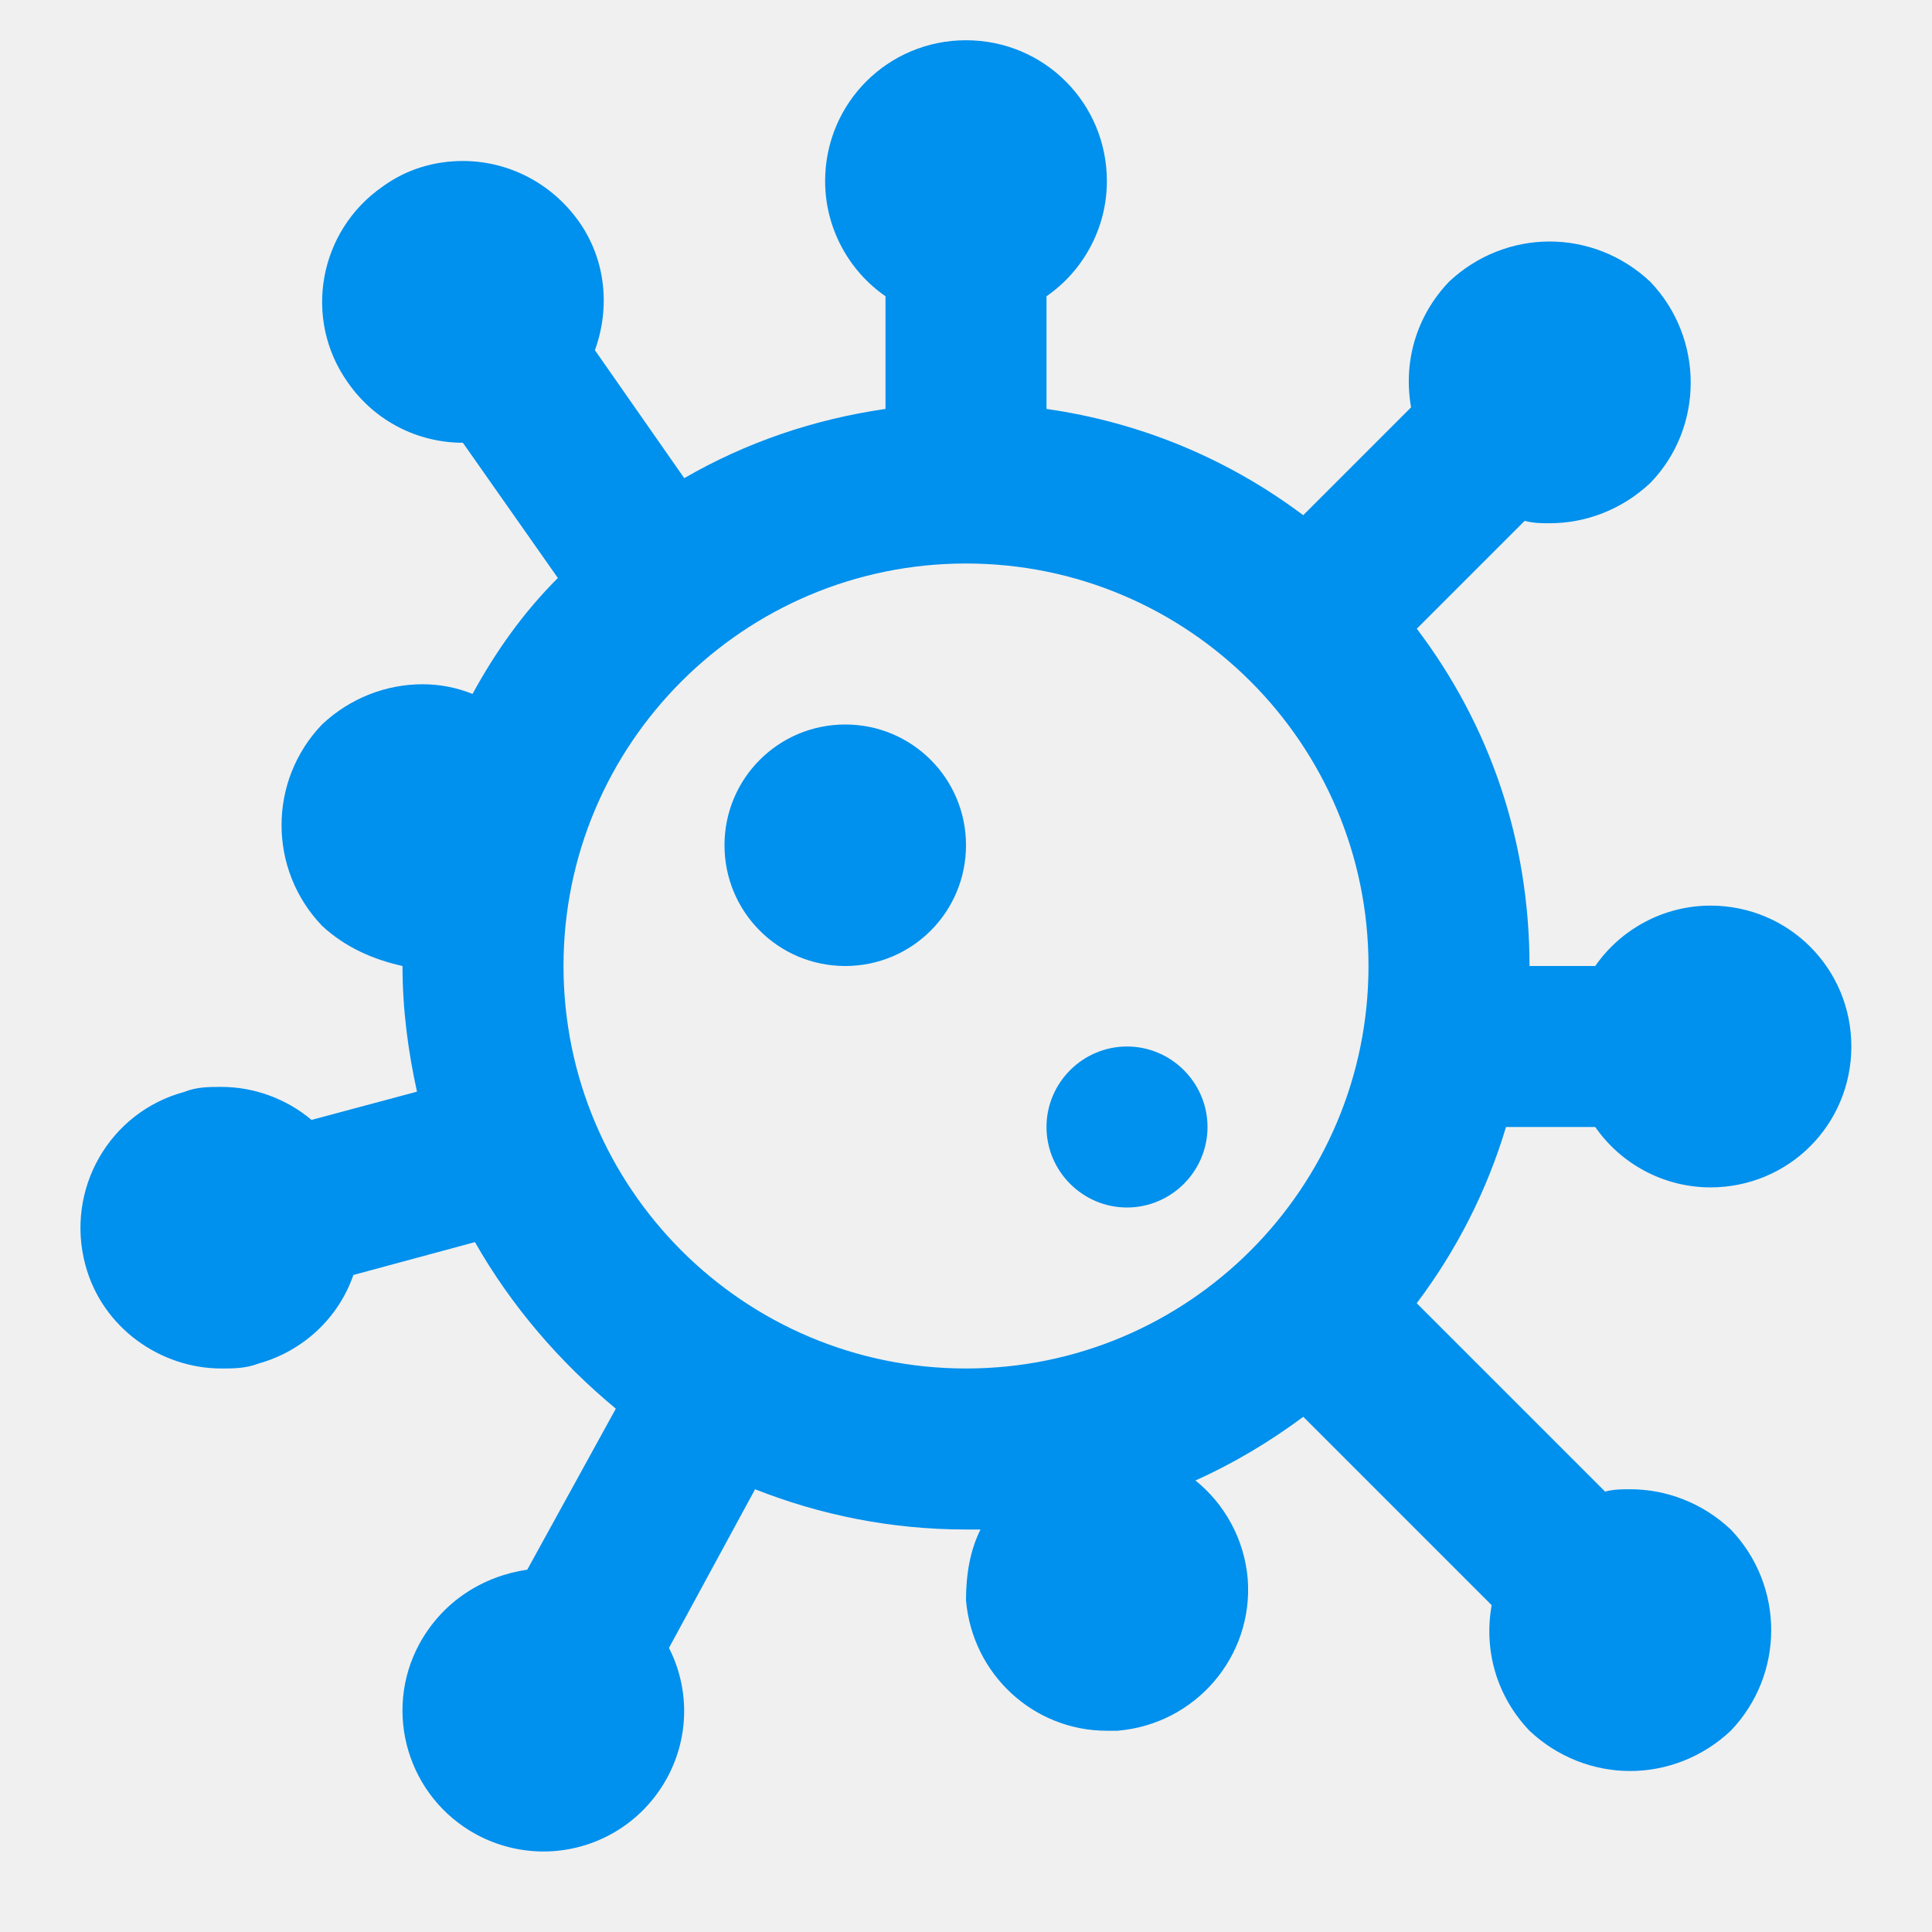
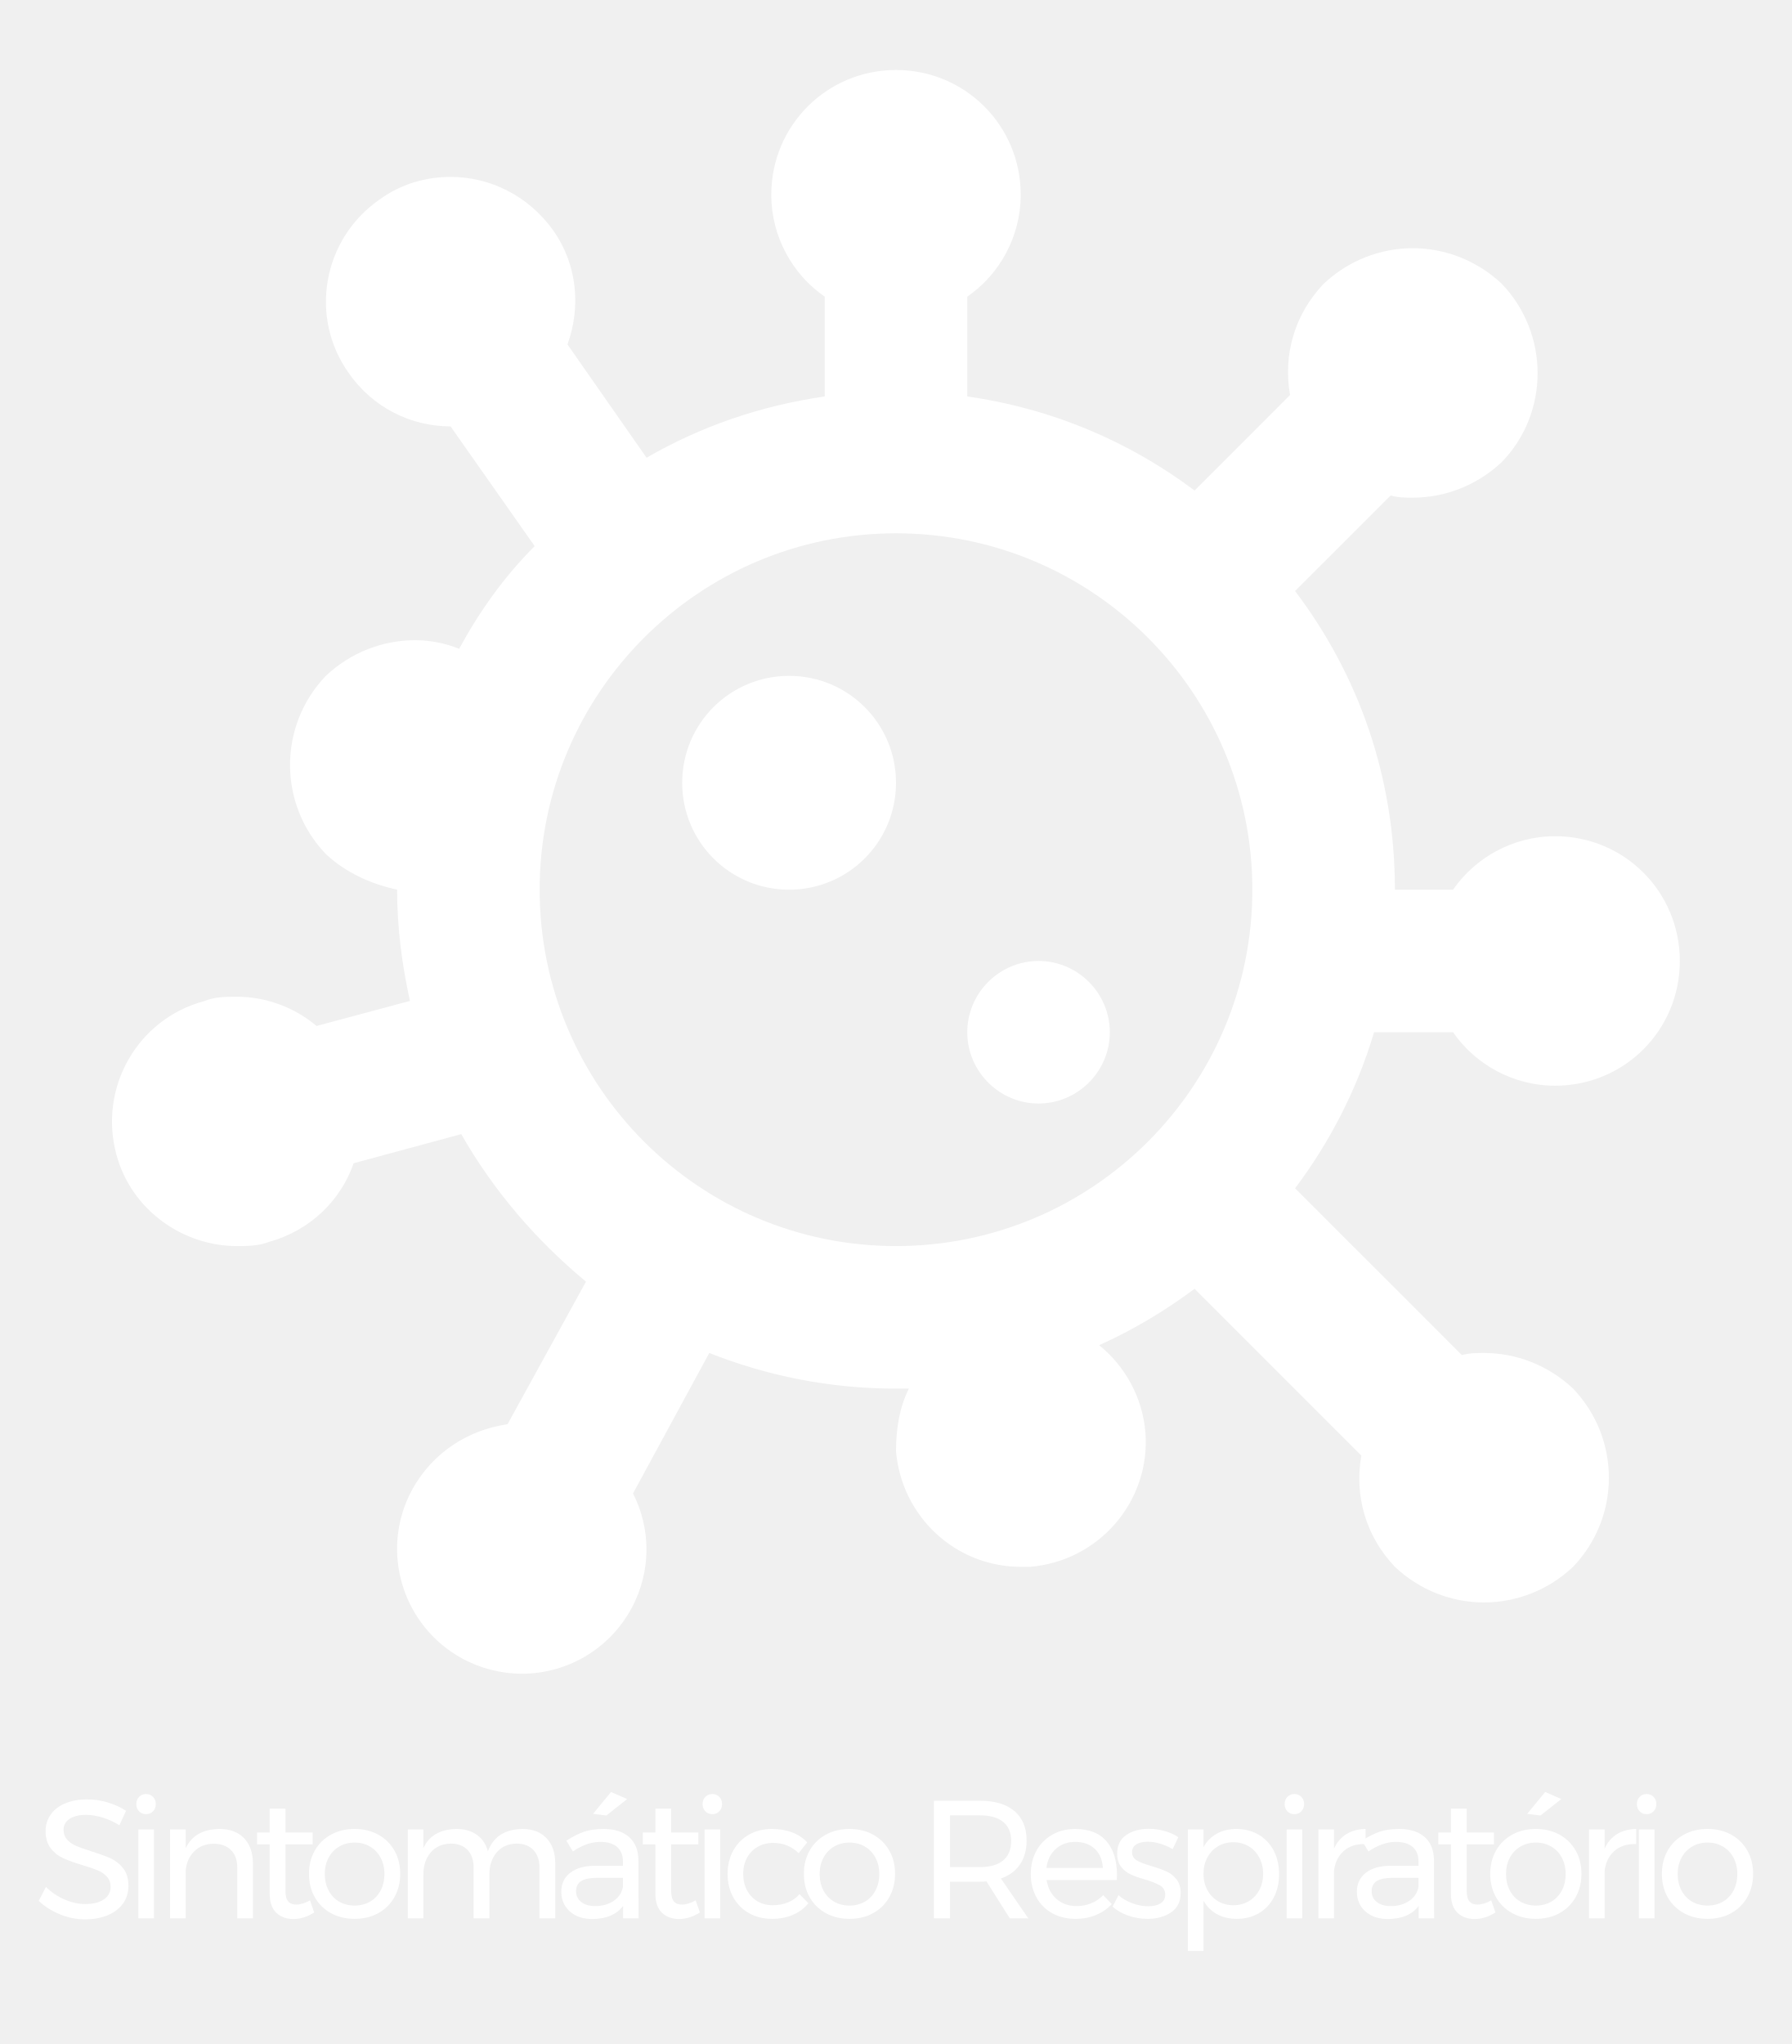
- <svg xmlns="http://www.w3.org/2000/svg" version="1.1" id="Layer_1" x="0px" y="0px" width="24px" height="24px" viewBox="0 0 24 24" enable-background="new 0 0 24 24" xml:space="preserve">
-   <path fill="#0090ED" d="M12,0.5c-0.97,0-1.75,0.78-1.75,1.75c0,0.59,0.3,1.12,0.75,1.43v1.4C10.1,5.21,9.26,5.5,8.5,5.94L7.39,4.35  c0.19-0.52,0.14-1.12-0.2-1.6C6.84,2.26,6.3,2,5.75,2c-0.35,0-0.7,0.1-1,0.32C3.96,2.87,3.76,3.96,4.32,4.75  C4.66,5.24,5.2,5.5,5.75,5.5l1.18,1.68C6.5,7.61,6.16,8.09,5.87,8.62C5.67,8.54,5.46,8.5,5.25,8.5C4.8,8.5,4.35,8.67,4,9  c-0.67,0.7-0.67,1.8,0,2.5c0.29,0.27,0.64,0.42,1,0.5l0,0c0,0.54,0.07,1.061,0.18,1.561l-1.31,0.351  c-0.31-0.261-0.71-0.41-1.12-0.41c-0.15,0-0.31,0-0.46,0.062c-0.93,0.25-1.481,1.209-1.23,2.148C1.27,16.5,2,17,2.75,17  c0.15,0,0.3,0,0.46-0.061c0.57-0.16,1-0.58,1.18-1.101L5.9,15.43c0.45,0.791,1.05,1.489,1.75,2.069l-1.1,2  C6,19.58,5.5,19.891,5.21,20.42c-0.46,0.85-0.14,1.91,0.71,2.37C6.18,22.93,6.47,23,6.75,23c0.62,0,1.22-0.33,1.54-0.92  c0.28-0.52,0.27-1.12,0.02-1.609L9.38,18.5C10.19,18.82,11.07,19,12,19c0.06,0,0.12,0,0.18,0C12.05,19.26,12,19.561,12,19.88  c0.08,0.92,0.84,1.62,1.75,1.62c0.04,0,0.09,0,0.13,0c0.97-0.08,1.69-0.92,1.62-1.88c-0.04-0.5-0.29-0.94-0.65-1.229  c0.471-0.211,0.92-0.479,1.34-0.791l2.34,2.34C18.43,20.5,18.59,21.07,19,21.5c0.35,0.33,0.8,0.5,1.25,0.5s0.9-0.17,1.25-0.5  c0.67-0.7,0.67-1.8,0-2.5c-0.35-0.33-0.8-0.5-1.25-0.5c-0.1,0-0.2,0-0.311,0.029l-2.34-2.34c0.489-0.649,0.871-1.391,1.109-2.189  h1.109c0.311,0.45,0.841,0.75,1.431,0.75c0.972,0,1.75-0.779,1.75-1.75c0-0.97-0.778-1.75-1.75-1.75c-0.59,0-1.12,0.3-1.431,0.75H19  c0-1.57-0.5-3-1.4-4.19l1.34-1.34C19.05,6.5,19.15,6.5,19.25,6.5c0.45,0,0.9-0.17,1.25-0.5c0.67-0.69,0.67-1.8,0-2.5  C20.15,3.17,19.7,3,19.25,3S18.35,3.17,18,3.5c-0.41,0.43-0.57,1-0.471,1.56l-1.34,1.34c-0.92-0.69-2-1.15-3.189-1.32v-1.4  c0.45-0.31,0.75-0.84,0.75-1.43C13.75,1.28,12.971,0.5,12,0.5 M12,17c-2.76,0-5-2.24-5-5c0-2.76,2.24-5,5-5s5,2.24,5,5  C17,14.76,14.76,17,12,17 M10.5,9C9.67,9,9,9.67,9,10.5S9.67,12,10.5,12s1.5-0.67,1.5-1.5S11.33,9,10.5,9 M14,13c-0.55,0-1,0.45-1,1  s0.45,1,1,1s1-0.45,1-1S14.55,13,14,13z" />
+ <svg xmlns="http://www.w3.org/2000/svg" version="1.1" id="Layer_1" x="0px" y="0px" width="256px" height="292px" viewBox="-116 -134 256 292" enable-background="new -116 -134 256 292" xml:space="preserve">
+   <path fill="#FFFFFF" d="M12.013-124c-9.879,0-17.819,7.945-17.819,17.819c0,6.006,3.053,11.406,7.637,14.563v14.254  c-9.164,1.323-17.72,4.276-25.456,8.756l-11.301-16.189c1.934-5.295,1.422-11.405-2.039-16.292  c-3.565-4.992-9.063-7.637-14.662-7.637c-3.564,0-7.129,1.02-10.183,3.257c-8.044,5.603-10.083,16.701-4.38,24.745  c3.465,4.992,8.964,7.637,14.563,7.637l12.017,17.108c-4.38,4.375-7.841,9.263-10.794,14.662c-2.039-0.815-4.177-1.223-6.314-1.223  c-4.584,0-9.164,1.73-12.729,5.091c-6.821,7.129-6.821,18.326,0,25.456c2.953,2.75,6.518,4.276,10.183,5.091l0,0  c0,5.499,0.711,10.799,1.834,15.89l-13.34,3.579c-3.157-2.664-7.229-4.176-11.405-4.176c-1.526,0-3.157,0-4.684,0.637  c-9.471,2.545-15.08,12.311-12.524,21.866c2.138,8.023,9.571,13.115,17.208,13.115c1.526,0,3.053,0,4.684-0.616  c5.802-1.631,10.183-5.905,12.017-11.217l15.374-4.156c4.584,8.055,10.694,15.165,17.819,21.07l-11.202,20.366  c-5.598,0.825-10.689,3.987-13.643,9.376c-4.684,8.651-1.427,19.45,7.229,24.134c2.65,1.422,5.603,2.138,8.452,2.138  c6.314,0,12.425-3.36,15.682-9.367c2.849-5.289,2.75-11.405,0.204-16.388l10.894-20.066c8.249,3.263,17.208,5.092,26.679,5.092  c0.611,0,1.223,0,1.835,0c-1.327,2.645-1.835,5.707-1.835,8.96c0.815,9.367,8.552,16.497,17.819,16.497c0.408,0,0.915,0,1.322,0  c9.875-0.816,17.213-9.369,16.497-19.144c-0.407-5.091-2.953-9.574-6.622-12.519c4.793-2.147,9.366-4.872,13.643-8.055  l23.825,23.826c-1.014,5.708,0.616,11.515,4.793,15.891c3.56,3.359,8.144,5.091,12.728,5.091s9.169-1.731,12.729-5.091  c6.821-7.13,6.821-18.327,0-25.457c-3.56-3.36-8.145-5.092-12.729-5.092c-1.014,0-2.038,0-3.161,0.3L69.03,35.757  c4.973-6.613,8.87-14.171,11.287-22.294h11.285c3.173,4.584,8.572,7.638,14.578,7.638c9.904,0,17.819-7.937,17.819-17.82  c0-9.875-7.915-17.82-17.819-17.82c-6.006,0-11.405,3.053-14.578,7.637H83.29c0-15.985-5.091-30.547-14.26-42.664l13.644-13.647  c1.123,0.308,2.147,0.308,3.161,0.308c4.584,0,9.169-1.73,12.729-5.091c6.822-7.025,6.822-18.326,0-25.456  c-3.56-3.361-8.145-5.091-12.729-5.091c-4.583,0-9.167,1.73-12.728,5.091c-4.176,4.38-5.808,10.182-4.793,15.885L54.672-63.925  c-9.367-7.025-20.365-11.708-32.477-13.439v-14.254c4.584-3.157,7.637-8.557,7.637-14.563C29.832-116.055,21.896-124,12.013-124   M12.013,44.01c-28.101,0-50.912-22.811-50.912-50.912s22.811-50.912,50.912-50.912c28.102,0,50.912,22.811,50.912,50.912  S40.114,44.01,12.013,44.01 M-3.261-37.449c-8.452,0-15.273,6.821-15.273,15.274c0,8.452,6.821,15.273,15.273,15.273  c8.453,0,15.274-6.821,15.274-15.273C12.013-30.628,5.191-37.449-3.261-37.449 M32.378,3.281c-5.599,0-10.183,4.584-10.183,10.182  c0,5.599,4.584,10.183,10.183,10.183s10.183-4.584,10.183-10.183C42.561,7.865,37.977,3.281,32.378,3.281z" />
+   <g>
+     <path fill="#FFFFFF" d="M-101.385,125.636c-0.84-0.248-1.612-0.372-2.316-0.372c-0.976,0-1.756,0.188-2.34,0.564   c-0.584,0.376-0.876,0.892-0.876,1.548c0,0.592,0.176,1.076,0.528,1.452s0.784,0.672,1.296,0.888s1.224,0.468,2.136,0.756   c1.136,0.353,2.056,0.688,2.76,1.008c0.704,0.32,1.304,0.797,1.8,1.429c0.496,0.632,0.744,1.468,0.744,2.508   c0,0.96-0.26,1.8-0.78,2.52c-0.52,0.721-1.248,1.276-2.184,1.668c-0.936,0.393-2.012,0.588-3.228,0.588   c-1.232,0-2.432-0.239-3.6-0.72c-1.168-0.479-2.176-1.119-3.024-1.92l1.032-1.992c0.8,0.784,1.7,1.389,2.7,1.813   c1,0.424,1.972,0.636,2.916,0.636c1.12,0,2.004-0.22,2.652-0.66c0.648-0.439,0.972-1.035,0.972-1.788   c0-0.592-0.176-1.08-0.528-1.464s-0.796-0.688-1.332-0.912c-0.536-0.224-1.26-0.472-2.172-0.744   c-1.12-0.336-2.032-0.663-2.736-0.983c-0.705-0.32-1.3-0.792-1.788-1.416c-0.488-0.624-0.732-1.448-0.732-2.473   c0-0.896,0.248-1.688,0.744-2.376c0.496-0.688,1.192-1.215,2.088-1.584c0.896-0.367,1.936-0.552,3.12-0.552   c1.008,0,1.996,0.148,2.964,0.444c0.968,0.296,1.828,0.692,2.58,1.188l-0.96,2.064   C-99.733,126.256-100.545,125.884-101.385,125.636z" />
+     <path fill="#FFFFFF" d="M-94.137,122.696c0.264,0.271,0.396,0.615,0.396,1.031c0,0.417-0.132,0.761-0.396,1.032   c-0.264,0.272-0.596,0.408-0.996,0.408c-0.4,0-0.732-0.136-0.996-0.408c-0.264-0.271-0.396-0.615-0.396-1.032   c0-0.416,0.132-0.76,0.396-1.031c0.264-0.272,0.596-0.408,0.996-0.408C-94.733,122.288-94.401,122.424-94.137,122.696z    M-96.237,127.352h2.232v12.696h-2.232V127.352z" />
+     <path fill="#FFFFFF" d="M-81.142,128.588c0.848,0.872,1.272,2.076,1.272,3.612v7.848h-2.232V132.8c0-1.071-0.3-1.908-0.9-2.508   c-0.6-0.601-1.428-0.9-2.484-0.9c-1.136,0.017-2.06,0.381-2.772,1.092c-0.712,0.713-1.116,1.637-1.212,2.772v6.792h-2.232v-12.696   h2.232v2.688c0.848-1.808,2.456-2.728,4.824-2.76C-83.158,127.28-81.99,127.716-81.142,128.588z" />
+     <path fill="#FFFFFF" d="M-71.11,139.208c-0.976,0.624-1.968,0.936-2.976,0.936c-1.008,0-1.824-0.3-2.448-0.899   c-0.624-0.601-0.936-1.508-0.936-2.725v-7.031h-1.8v-1.704h1.8v-3.408h2.256v3.408h3.888v1.704h-3.888v6.624   c0,0.704,0.128,1.208,0.384,1.512s0.64,0.456,1.152,0.456c0.608,0,1.264-0.2,1.968-0.601L-71.11,139.208z" />
+     <path fill="#FFFFFF" d="M-61.954,128.096c0.984,0.544,1.752,1.3,2.304,2.269c0.552,0.968,0.828,2.075,0.828,3.323   s-0.276,2.36-0.828,3.336c-0.552,0.977-1.32,1.736-2.304,2.28s-2.108,0.816-3.372,0.816c-1.28,0-2.412-0.272-3.396-0.816   s-1.752-1.3-2.304-2.268c-0.552-0.968-0.828-2.084-0.828-3.349c0-1.248,0.276-2.355,0.828-3.323   c0.552-0.969,1.32-1.725,2.304-2.269s2.116-0.815,3.396-0.815C-64.062,127.28-62.938,127.552-61.954,128.096z M-67.545,129.8   c-0.648,0.384-1.152,0.916-1.512,1.596c-0.36,0.681-0.54,1.452-0.54,2.316c0,0.88,0.18,1.664,0.54,2.352   c0.36,0.688,0.864,1.221,1.512,1.597s1.388,0.563,2.22,0.563c0.816,0,1.548-0.188,2.196-0.563s1.152-0.908,1.512-1.597   c0.36-0.688,0.54-1.472,0.54-2.352c0-0.864-0.18-1.636-0.54-2.316c-0.36-0.68-0.864-1.212-1.512-1.596s-1.38-0.576-2.196-0.576   C-66.158,129.224-66.897,129.416-67.545,129.8z" />
+     <path fill="#FFFFFF" d="M-37.918,128.6c0.832,0.88,1.248,2.08,1.248,3.601v7.848h-2.256V132.8c0-1.071-0.292-1.912-0.876-2.52   c-0.584-0.608-1.388-0.912-2.412-0.912c-1.2,0.032-2.144,0.456-2.832,1.271c-0.688,0.816-1.032,1.864-1.032,3.145v6.264h-2.256   V132.8c0-1.071-0.288-1.912-0.864-2.52c-0.576-0.608-1.384-0.912-2.424-0.912c-1.2,0.032-2.148,0.456-2.844,1.271   c-0.696,0.816-1.044,1.864-1.044,3.145v6.264h-2.232v-12.696h2.232v2.664c0.832-1.792,2.408-2.703,4.728-2.735   c1.167,0,2.14,0.279,2.916,0.84c0.776,0.56,1.3,1.344,1.572,2.352c0.784-2.096,2.432-3.159,4.944-3.191   C-39.895,127.28-38.75,127.72-37.918,128.6z" />
+     <path fill="#FFFFFF" d="M-26.975,140.048v-1.776c-0.944,1.248-2.424,1.872-4.44,1.872c-0.88,0-1.652-0.168-2.316-0.504   c-0.664-0.336-1.176-0.8-1.536-1.392s-0.54-1.256-0.54-1.992c0-1.136,0.42-2.036,1.26-2.7c0.84-0.663,2.012-1.004,3.516-1.02h4.032   v-0.601c0-0.896-0.276-1.588-0.828-2.076c-0.552-0.487-1.356-0.731-2.412-0.731c-1.28,0-2.584,0.456-3.912,1.368l-0.936-1.536   c0.912-0.592,1.755-1.021,2.532-1.284c0.776-0.264,1.7-0.396,2.772-0.396c1.584,0,2.808,0.388,3.672,1.164   c0.864,0.775,1.304,1.859,1.32,3.252l0.024,8.352H-26.975z M-28.307,137.54c0.728-0.504,1.164-1.172,1.308-2.004v-1.272h-3.72   c-1.008,0-1.756,0.152-2.244,0.456c-0.488,0.305-0.732,0.784-0.732,1.44s0.248,1.176,0.744,1.56   c0.496,0.384,1.16,0.576,1.992,0.576C-29.919,138.296-29.035,138.044-28.307,137.54z M-28.703,122l2.304,1.008l-2.976,2.352   l-1.896-0.239L-28.703,122z" />
+     <path fill="#FFFFFF" d="M-16.006,139.208c-0.976,0.624-1.968,0.936-2.976,0.936c-1.008,0-1.824-0.3-2.448-0.899   c-0.624-0.601-0.936-1.508-0.936-2.725v-7.031h-1.8v-1.704h1.8v-3.408h2.256v3.408h3.888v1.704h-3.888v6.624   c0,0.704,0.128,1.208,0.384,1.512s0.64,0.456,1.152,0.456c0.608,0,1.264-0.2,1.968-0.601L-16.006,139.208z" />
+     <path fill="#FFFFFF" d="M-13.234,122.696c0.264,0.271,0.396,0.615,0.396,1.031c0,0.417-0.132,0.761-0.396,1.032   c-0.264,0.272-0.596,0.408-0.996,0.408c-0.4,0-0.732-0.136-0.996-0.408c-0.264-0.271-0.396-0.615-0.396-1.032   c0-0.416,0.132-0.76,0.396-1.031c0.264-0.272,0.596-0.408,0.996-0.408C-13.831,122.288-13.499,122.424-13.234,122.696z    M-15.334,127.352h2.232v12.696h-2.232V127.352z" />
+     <path fill="#FFFFFF" d="M-5.519,129.271c-0.832,0-1.572,0.185-2.22,0.553s-1.156,0.888-1.524,1.56   c-0.369,0.672-0.552,1.448-0.552,2.328s0.18,1.656,0.54,2.328s0.856,1.196,1.488,1.572s1.356,0.563,2.172,0.563   c0.816,0,1.552-0.136,2.208-0.408c0.656-0.271,1.2-0.663,1.632-1.176l1.272,1.296c-0.576,0.72-1.308,1.272-2.196,1.656   c-0.888,0.384-1.893,0.576-3.012,0.576c-1.232,0-2.328-0.272-3.288-0.816s-1.708-1.3-2.244-2.268   c-0.537-0.968-0.804-2.076-0.804-3.324s0.268-2.36,0.804-3.336c0.536-0.976,1.284-1.736,2.244-2.28s2.056-0.815,3.288-0.815   c1.072,0,2.036,0.164,2.892,0.491c0.855,0.328,1.572,0.805,2.148,1.429l-1.224,1.536C-2.902,129.76-4.111,129.271-5.519,129.271z" />
+     <path fill="#FFFFFF" d="M8.749,128.096c0.984,0.544,1.752,1.3,2.304,2.269c0.552,0.968,0.828,2.075,0.828,3.323   s-0.276,2.36-0.828,3.336c-0.552,0.977-1.32,1.736-2.304,2.28s-2.108,0.816-3.372,0.816c-1.28,0-2.412-0.272-3.396-0.816   s-1.752-1.3-2.304-2.268c-0.552-0.968-0.828-2.084-0.828-3.349c0-1.248,0.276-2.355,0.828-3.323   c0.552-0.969,1.32-1.725,2.304-2.269s2.116-0.815,3.396-0.815C6.641,127.28,7.765,127.552,8.749,128.096z M3.157,129.8   c-0.648,0.384-1.152,0.916-1.512,1.596c-0.36,0.681-0.54,1.452-0.54,2.316c0,0.88,0.18,1.664,0.54,2.352   c0.36,0.688,0.864,1.221,1.512,1.597s1.388,0.563,2.22,0.563c0.816,0,1.548-0.188,2.196-0.563s1.152-0.908,1.512-1.597   c0.36-0.688,0.54-1.472,0.54-2.352c0-0.864-0.18-1.636-0.54-2.316c-0.36-0.68-0.864-1.212-1.512-1.596s-1.38-0.576-2.196-0.576   C4.545,129.224,3.805,129.416,3.157,129.8z" />
+     <path fill="#FFFFFF" d="M28.271,140.048l-3.336-5.28c-0.383,0.032-0.695,0.048-0.936,0.048h-4.271v5.232h-2.305v-16.8H24   c2.127,0,3.771,0.492,4.932,1.476c1.16,0.984,1.74,2.38,1.74,4.188c0,1.36-0.316,2.504-0.947,3.432   c-0.633,0.929-1.541,1.601-2.725,2.016l3.912,5.688H28.271z M24,132.728c1.439,0,2.543-0.315,3.313-0.947   c0.768-0.632,1.152-1.564,1.152-2.797c0-1.199-0.385-2.107-1.152-2.724c-0.77-0.615-1.873-0.924-3.313-0.924h-4.271v7.392H24z" />
+     <path fill="#FFFFFF" d="M42.072,129.02c1.008,1.16,1.512,2.772,1.512,4.836c0,0.32-0.008,0.561-0.023,0.721H33.529   c0.176,1.136,0.65,2.04,1.428,2.712c0.775,0.672,1.73,1.008,2.867,1.008c0.752,0,1.453-0.136,2.1-0.408   c0.648-0.271,1.213-0.655,1.693-1.151l1.223,1.271c-0.623,0.672-1.375,1.192-2.256,1.56c-0.879,0.369-1.855,0.553-2.928,0.553   c-1.248,0-2.355-0.268-3.324-0.805c-0.969-0.535-1.721-1.291-2.256-2.268c-0.535-0.976-0.805-2.088-0.805-3.336   s0.27-2.355,0.805-3.324c0.535-0.968,1.285-1.728,2.244-2.28c0.961-0.552,2.057-0.827,3.289-0.827   C39.576,127.28,41.064,127.86,42.072,129.02z M41.568,132.848c-0.064-1.151-0.447-2.06-1.152-2.724   c-0.703-0.664-1.631-0.996-2.783-0.996c-1.121,0-2.053,0.336-2.797,1.008s-1.188,1.576-1.332,2.712H41.568z" />
+     <path fill="#FFFFFF" d="M49.789,129.392c-0.633-0.191-1.236-0.288-1.813-0.288c-0.672,0-1.211,0.124-1.619,0.372   s-0.613,0.628-0.613,1.141c0,0.512,0.229,0.899,0.684,1.164c0.457,0.264,1.148,0.531,2.076,0.804c0.881,0.256,1.6,0.512,2.16,0.768   c0.561,0.257,1.037,0.633,1.428,1.128c0.393,0.496,0.59,1.152,0.59,1.969c0,1.199-0.453,2.111-1.357,2.735   s-2.027,0.937-3.371,0.937c-0.945,0-1.861-0.152-2.748-0.456c-0.889-0.304-1.637-0.736-2.244-1.296l0.84-1.632   c0.527,0.479,1.18,0.863,1.955,1.151c0.777,0.288,1.533,0.433,2.27,0.433c0.734,0,1.328-0.136,1.775-0.408s0.672-0.688,0.672-1.248   c0-0.576-0.236-1.008-0.707-1.296c-0.473-0.288-1.189-0.576-2.148-0.864c-0.85-0.24-1.541-0.483-2.076-0.732   c-0.537-0.247-0.992-0.611-1.369-1.092c-0.375-0.479-0.563-1.104-0.563-1.872c0-1.184,0.432-2.071,1.295-2.664   c0.865-0.592,1.945-0.888,3.24-0.888c0.768,0,1.523,0.108,2.268,0.324s1.389,0.508,1.932,0.876l-0.814,1.704   C51,129.84,50.42,129.584,49.789,129.392z" />
+     <path fill="#FFFFFF" d="M63.816,128.096c0.928,0.544,1.648,1.305,2.16,2.28s0.768,2.096,0.768,3.36   c0,1.247-0.252,2.355-0.756,3.323c-0.504,0.969-1.215,1.721-2.135,2.256c-0.922,0.537-1.973,0.805-3.156,0.805   c-1.072,0-2.016-0.225-2.832-0.672c-0.816-0.448-1.457-1.088-1.92-1.92v7.176h-2.232v-17.353h2.232v2.521   c0.463-0.832,1.1-1.472,1.908-1.92c0.807-0.448,1.738-0.672,2.795-0.672C61.832,127.28,62.889,127.552,63.816,128.096z    M62.412,137.6c0.648-0.384,1.152-0.92,1.512-1.607c0.361-0.688,0.541-1.464,0.541-2.328c0-0.848-0.184-1.616-0.553-2.305   c-0.367-0.688-0.871-1.224-1.512-1.607s-1.367-0.576-2.184-0.576s-1.549,0.192-2.195,0.576c-0.648,0.384-1.156,0.92-1.525,1.607   c-0.367,0.688-0.551,1.457-0.551,2.305c0,0.88,0.184,1.66,0.551,2.34c0.369,0.681,0.877,1.212,1.525,1.596   c0.646,0.384,1.379,0.576,2.195,0.576S61.766,137.983,62.412,137.6z" />
+     <path fill="#FFFFFF" d="M69.924,122.696c0.264,0.271,0.396,0.615,0.396,1.031c0,0.417-0.133,0.761-0.396,1.032   c-0.264,0.272-0.596,0.408-0.996,0.408s-0.732-0.136-0.996-0.408c-0.264-0.271-0.395-0.615-0.395-1.032   c0-0.416,0.131-0.76,0.395-1.031c0.264-0.272,0.596-0.408,0.996-0.408S69.66,122.424,69.924,122.696z M67.824,127.352h2.232v12.696   h-2.232V127.352z" />
+     <path fill="#FFFFFF" d="M76.369,128.012c0.768-0.472,1.68-0.716,2.734-0.731v2.159c-1.295-0.048-2.344,0.288-3.143,1.009   c-0.801,0.72-1.258,1.688-1.369,2.903v6.696h-2.232v-12.696h2.232v2.736C75.008,129.176,75.6,128.484,76.369,128.012z" />
+     <path fill="#FFFFFF" d="M86.688,140.048v-1.776c-0.943,1.248-2.424,1.872-4.439,1.872c-0.879,0-1.652-0.168-2.316-0.504   s-1.176-0.8-1.535-1.392s-0.541-1.256-0.541-1.992c0-1.136,0.422-2.036,1.262-2.7c0.84-0.663,2.012-1.004,3.516-1.02h4.031v-0.601   c0-0.896-0.275-1.588-0.828-2.076c-0.551-0.487-1.355-0.731-2.412-0.731c-1.279,0-2.584,0.456-3.912,1.368l-0.936-1.536   c0.912-0.592,1.756-1.021,2.533-1.284c0.775-0.264,1.699-0.396,2.771-0.396c1.584,0,2.807,0.388,3.672,1.164   c0.863,0.775,1.303,1.859,1.32,3.252l0.023,8.352H86.688z M85.355,137.54c0.729-0.504,1.164-1.172,1.309-2.004v-1.272h-3.719   c-1.01,0-1.758,0.152-2.244,0.456c-0.488,0.305-0.732,0.784-0.732,1.44s0.248,1.176,0.744,1.56s1.16,0.576,1.992,0.576   C83.744,138.296,84.629,138.044,85.355,137.54z" />
+     <path fill="#FFFFFF" d="M97.656,139.208c-0.977,0.624-1.969,0.936-2.977,0.936s-1.824-0.3-2.447-0.899   c-0.625-0.601-0.938-1.508-0.938-2.725v-7.031h-1.799v-1.704h1.799v-3.408h2.258v3.408h3.887v1.704h-3.887v6.624   c0,0.704,0.127,1.208,0.383,1.512s0.641,0.456,1.152,0.456c0.607,0,1.264-0.2,1.969-0.601L97.656,139.208z" />
+     <path fill="#FFFFFF" d="M106.811,128.096c0.984,0.544,1.752,1.3,2.305,2.269c0.553,0.968,0.828,2.075,0.828,3.323   s-0.275,2.36-0.828,3.336c-0.553,0.977-1.32,1.736-2.305,2.28s-2.107,0.816-3.371,0.816c-1.281,0-2.412-0.272-3.396-0.816   s-1.752-1.3-2.305-2.268c-0.551-0.968-0.828-2.084-0.828-3.349c0-1.248,0.277-2.355,0.828-3.323   c0.553-0.969,1.32-1.725,2.305-2.269s2.115-0.815,3.396-0.815C104.703,127.28,105.826,127.552,106.811,128.096z M101.219,129.8   c-0.648,0.384-1.152,0.916-1.512,1.596c-0.359,0.681-0.539,1.452-0.539,2.316c0,0.88,0.18,1.664,0.539,2.352   c0.359,0.688,0.863,1.221,1.512,1.597s1.389,0.563,2.221,0.563c0.816,0,1.547-0.188,2.195-0.563s1.152-0.908,1.512-1.597   c0.361-0.688,0.541-1.472,0.541-2.352c0-0.864-0.18-1.636-0.541-2.316c-0.359-0.68-0.863-1.212-1.512-1.596   s-1.379-0.576-2.195-0.576C102.607,129.224,101.867,129.416,101.219,129.8z M104.76,122l2.303,1.008l-2.975,2.352l-1.896-0.239   L104.76,122z" />
+     <path fill="#FFFFFF" d="M115.031,128.012c0.768-0.472,1.68-0.716,2.734-0.731v2.159c-1.295-0.048-2.344,0.288-3.143,1.009   c-0.801,0.72-1.258,1.688-1.369,2.903v6.696h-2.232v-12.696h2.232v2.736C113.67,129.176,114.262,128.484,115.031,128.012z" />
+     <path fill="#FFFFFF" d="M120.25,122.696c0.264,0.271,0.396,0.615,0.396,1.031c0,0.417-0.133,0.761-0.396,1.032   c-0.264,0.272-0.596,0.408-0.996,0.408s-0.732-0.136-0.996-0.408c-0.264-0.271-0.395-0.615-0.395-1.032   c0-0.416,0.131-0.76,0.395-1.031c0.264-0.272,0.596-0.408,0.996-0.408S119.986,122.424,120.25,122.696z M118.15,127.352h2.232   v12.696h-2.232V127.352z" />
+     <path fill="#FFFFFF" d="M131.338,128.096c0.984,0.544,1.752,1.3,2.303,2.269c0.553,0.968,0.828,2.075,0.828,3.323   s-0.275,2.36-0.828,3.336c-0.551,0.977-1.318,1.736-2.303,2.28s-2.109,0.816-3.373,0.816c-1.279,0-2.412-0.272-3.395-0.816   c-0.984-0.544-1.752-1.3-2.305-2.268s-0.828-2.084-0.828-3.349c0-1.248,0.275-2.355,0.828-3.323   c0.553-0.969,1.32-1.725,2.305-2.269c0.982-0.544,2.115-0.815,3.395-0.815C129.229,127.28,130.354,127.552,131.338,128.096z    M125.746,129.8c-0.648,0.384-1.152,0.916-1.512,1.596c-0.361,0.681-0.541,1.452-0.541,2.316c0,0.88,0.18,1.664,0.541,2.352   c0.359,0.688,0.863,1.221,1.512,1.597c0.646,0.376,1.387,0.563,2.219,0.563c0.816,0,1.549-0.188,2.197-0.563   c0.646-0.376,1.15-0.908,1.512-1.597c0.359-0.688,0.539-1.472,0.539-2.352c0-0.864-0.18-1.636-0.539-2.316   c-0.361-0.68-0.865-1.212-1.512-1.596c-0.648-0.384-1.381-0.576-2.197-0.576C127.133,129.224,126.393,129.416,125.746,129.8z" />
+   </g>
</svg>
